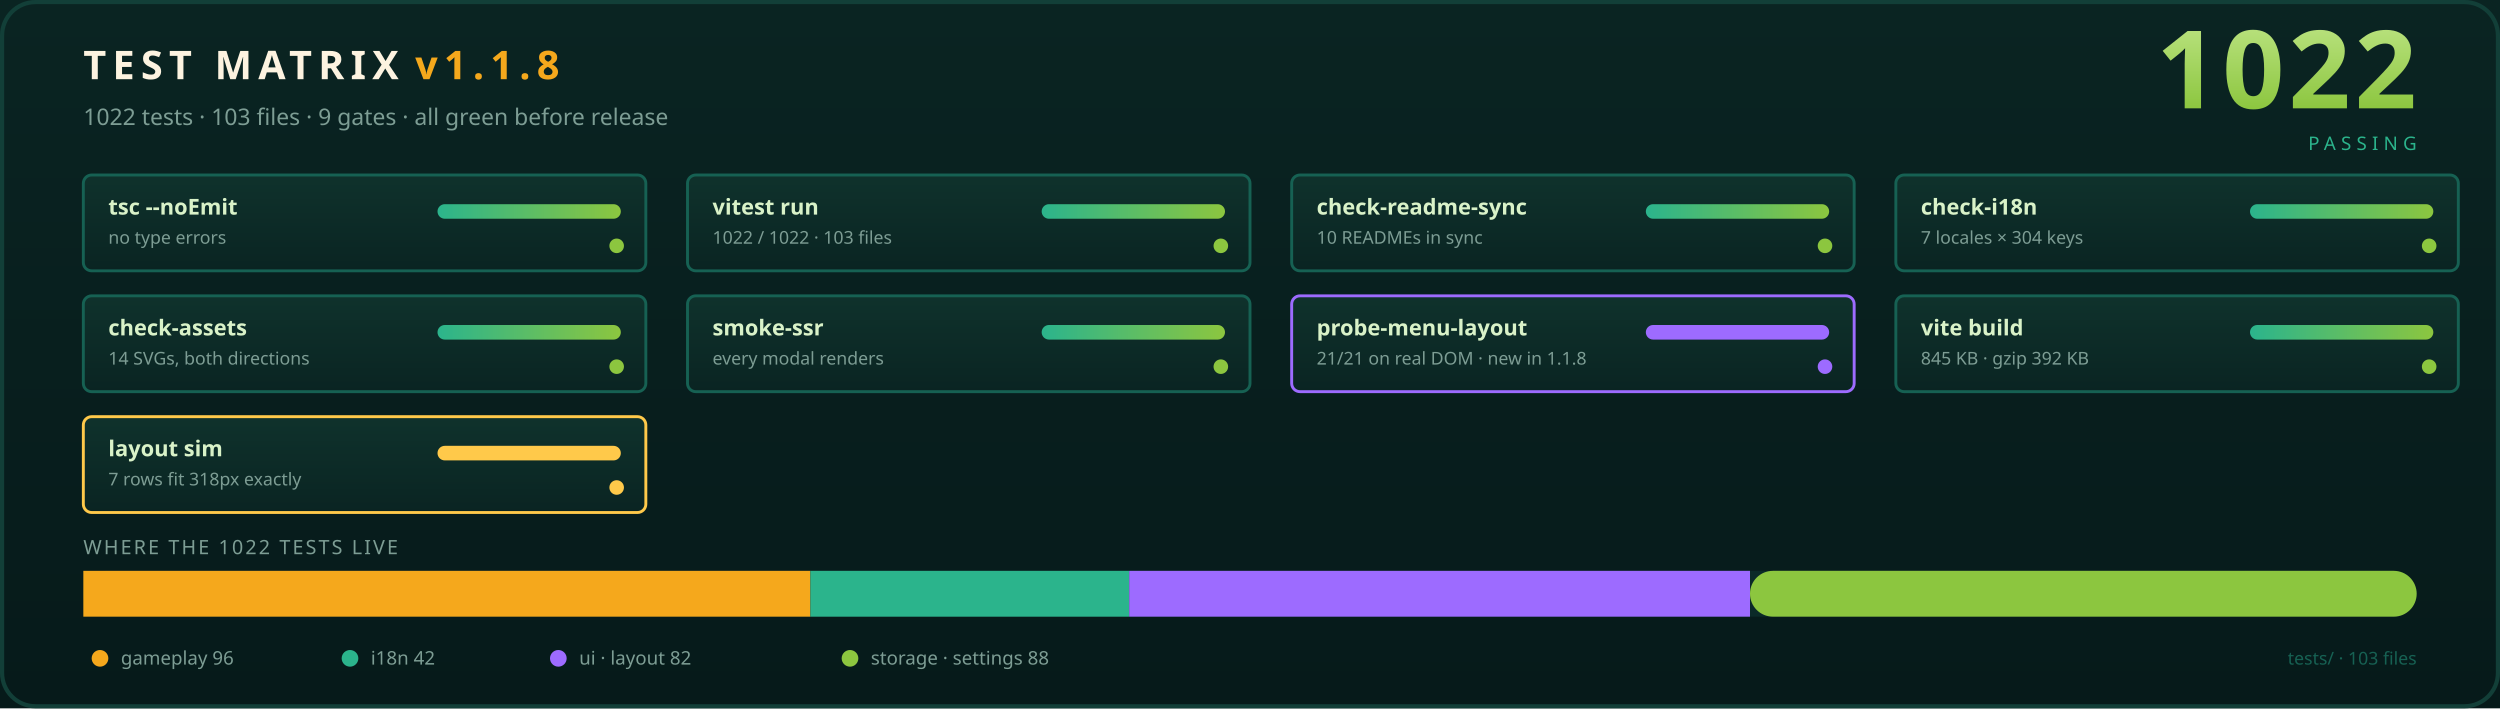
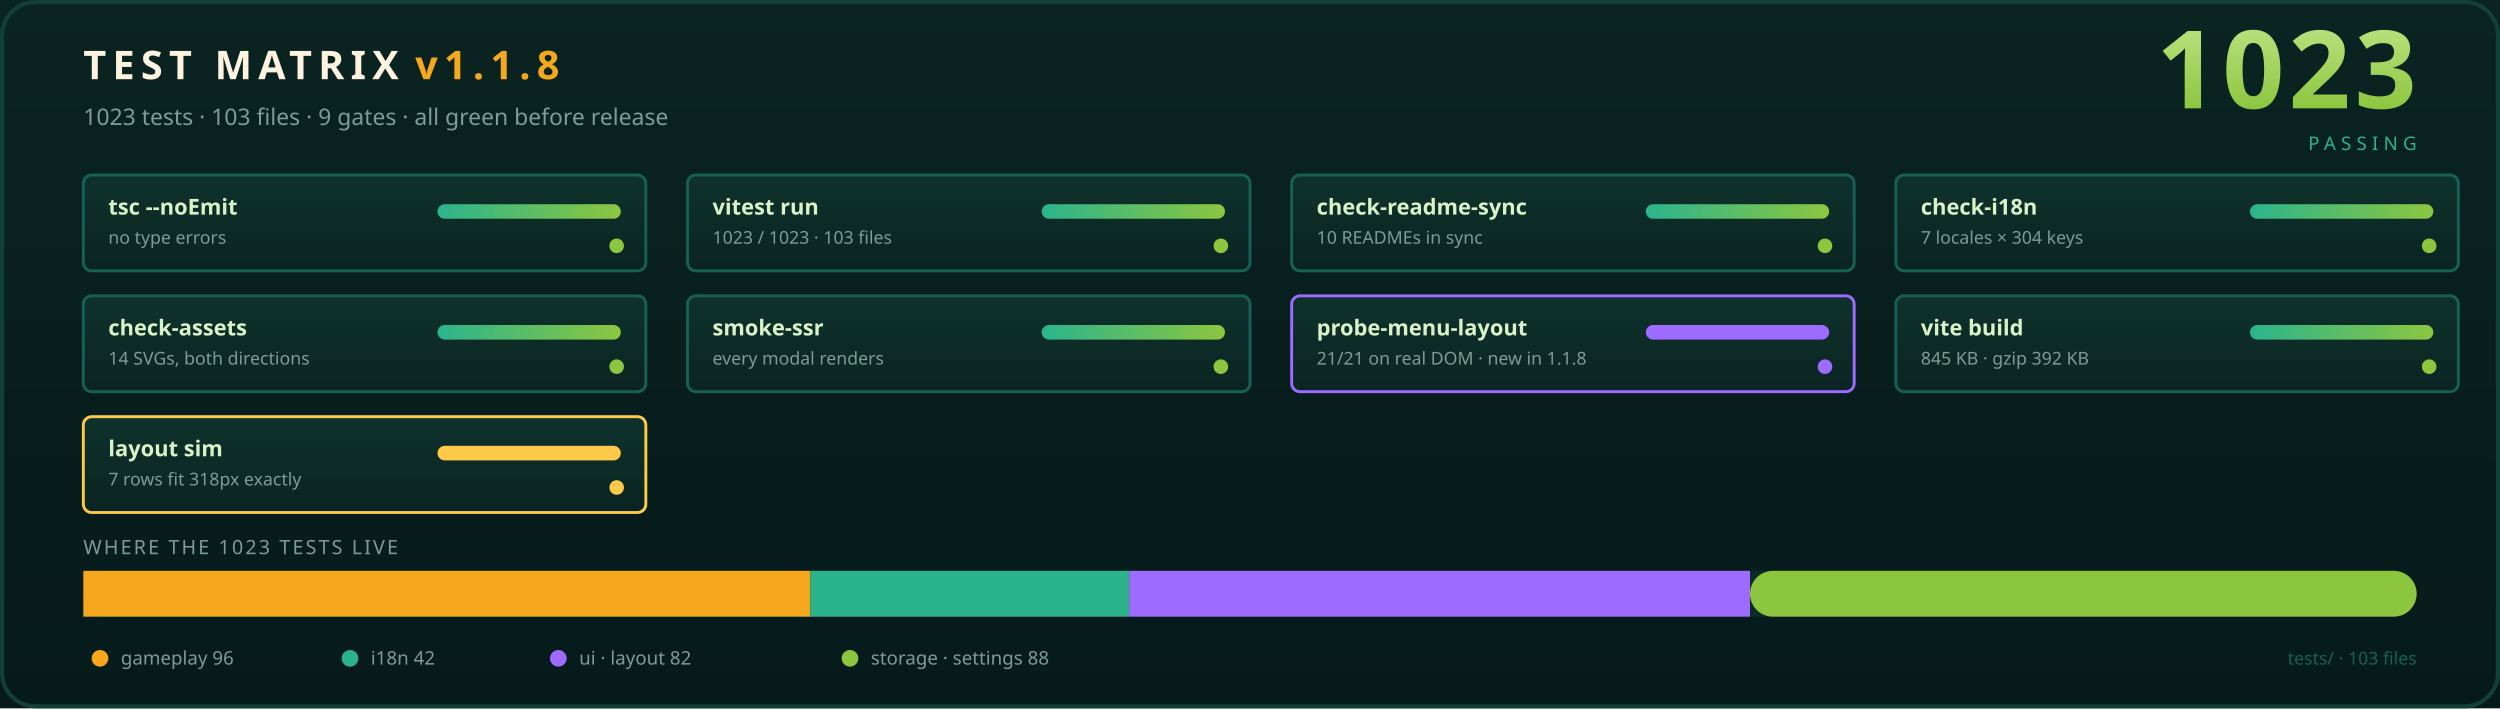
- <svg xmlns="http://www.w3.org/2000/svg" viewBox="0 0 1200 340" role="img" aria-label="Ma trận kiểm thử Lọ Chéo v1.1.8 — 1022 test trên 103 file, 9 cổng kiểm tra, phân bố theo nhóm (hoạt họa SMIL)">
+ <svg xmlns="http://www.w3.org/2000/svg" viewBox="0 0 1200 340" role="img" aria-label="Ma trận kiểm thử Lọ Chéo v1.1.8 — 1023 test trên 103 file, 9 cổng kiểm tra, phân bố theo nhóm (hoạt họa SMIL)">
  <defs>
    <filter id="tm-glow" x="-40%" y="-40%" width="180%" height="180%">
      <feGaussianBlur stdDeviation="4" result="b" />
      <feMerge>
        <feMergeNode in="b" />
        <feMergeNode in="SourceGraphic" />
      </feMerge>
    </filter>
    <linearGradient id="tmBg" x1="0" y1="0" x2="0" y2="1">
      <stop offset="0" stop-color="#0a2422" />
      <stop offset="1" stop-color="#061a1a" />
    </linearGradient>
    <linearGradient id="tmCard" x1="0" y1="0" x2="0" y2="1">
      <stop offset="0" stop-color="#0f322c" />
      <stop offset="1" stop-color="#0a2422" />
    </linearGradient>
    <linearGradient id="tmBar" x1="0" y1="0" x2="1" y2="0">
      <stop offset="0" stop-color="#2bb48c" />
      <stop offset="1" stop-color="#8cc63f" />
    </linearGradient>
    <linearGradient id="tmBig" x1="0" y1="0" x2="0" y2="1">
      <stop offset="0" stop-color="#b6e07a" />
      <stop offset="1" stop-color="#8cc63f" />
    </linearGradient>
  </defs>
  <rect width="1200" height="340" fill="url(#tmBg)" />
  <rect x="1" y="1" width="1198" height="338" rx="16" fill="none" stroke="#123f38" stroke-width="2" />
  <text x="40" y="38" font-family="'Arial Black','Bungee',sans-serif" font-weight="900" font-size="19" letter-spacing="3" fill="#fdf3e0">TEST MATRIX <tspan fill="#f5a81c">v1.1.8</tspan>
  </text>
-   <text x="40" y="60" font-family="system-ui,sans-serif" font-size="11" fill="#7d9d94">1022 tests · 103 files · 9 gates · all green before release</text>
-   <text x="1160" y="52" text-anchor="end" font-family="'Arial Black','Bungee',sans-serif" font-weight="900" font-size="52" fill="url(#tmBig)" letter-spacing="2">1022</text>
+   <text x="40" y="60" font-family="system-ui,sans-serif" font-size="11" fill="#7d9d94">1023 tests · 103 files · 9 gates · all green before release</text>
+   <text x="1160" y="52" text-anchor="end" font-family="'Arial Black','Bungee',sans-serif" font-weight="900" font-size="52" fill="url(#tmBig)" letter-spacing="2">1023</text>
  <text x="1160" y="72" text-anchor="end" font-family="system-ui,sans-serif" font-size="9" letter-spacing="2.5" fill="#2bb48c">PASSING</text>
  <g font-family="system-ui,sans-serif">
    <g transform="translate(40,84)">
      <rect width="270" height="46" rx="4" fill="url(#tmCard)" stroke="#166153" stroke-width="1.4" />
      <text x="12" y="19" font-size="10.5" fill="#d9f2c8" font-weight="700">tsc --noEmit</text>
      <text x="12" y="33" font-size="8.5" fill="#7d9d94">no type errors</text>
      <rect x="170" y="14" width="88" height="7" rx="3.5" fill="#0b2a28" />
      <rect x="170" y="14" width="88" height="7" rx="3.5" fill="url(#tmBar)">
        <animate attributeName="opacity" values="0.6;1;1;0.6" dur="9s" repeatCount="indefinite" />
      </rect>
      <circle cx="256" cy="34" r="3.5" fill="#8cc63f">
        <animate attributeName="opacity" values="1;0.3;1" dur="2.4s" repeatCount="indefinite" />
      </circle>
    </g>
    <g transform="translate(330,84)">
      <rect width="270" height="46" rx="4" fill="url(#tmCard)" stroke="#166153" stroke-width="1.4" />
      <text x="12" y="19" font-size="10.5" fill="#d9f2c8" font-weight="700">vitest run</text>
-       <text x="12" y="33" font-size="8.5" fill="#7d9d94">1022 / 1022 · 103 files</text>
+       <text x="12" y="33" font-size="8.5" fill="#7d9d94">1023 / 1023 · 103 files</text>
      <rect x="170" y="14" width="88" height="7" rx="3.5" fill="#0b2a28" />
      <rect x="170" y="14" width="88" height="7" rx="3.5" fill="url(#tmBar)">
        <animate attributeName="opacity" values="0.6;1;1;0.6" dur="9s" begin="0.6s" repeatCount="indefinite" />
      </rect>
      <circle cx="256" cy="34" r="3.5" fill="#8cc63f">
        <animate attributeName="opacity" values="1;0.3;1" dur="2.4s" begin="0.3s" repeatCount="indefinite" />
      </circle>
    </g>
    <g transform="translate(620,84)">
      <rect width="270" height="46" rx="4" fill="url(#tmCard)" stroke="#166153" stroke-width="1.4" />
      <text x="12" y="19" font-size="10.5" fill="#d9f2c8" font-weight="700">check-readme-sync</text>
      <text x="12" y="33" font-size="8.5" fill="#7d9d94">10 READMEs in sync</text>
      <rect x="170" y="14" width="88" height="7" rx="3.5" fill="#0b2a28" />
      <rect x="170" y="14" width="88" height="7" rx="3.5" fill="url(#tmBar)">
        <animate attributeName="opacity" values="0.6;1;1;0.6" dur="9s" begin="1.2s" repeatCount="indefinite" />
      </rect>
      <circle cx="256" cy="34" r="3.5" fill="#8cc63f">
        <animate attributeName="opacity" values="1;0.3;1" dur="2.4s" begin="0.6s" repeatCount="indefinite" />
      </circle>
    </g>
    <g transform="translate(910,84)">
      <rect width="270" height="46" rx="4" fill="url(#tmCard)" stroke="#166153" stroke-width="1.4" />
      <text x="12" y="19" font-size="10.5" fill="#d9f2c8" font-weight="700">check-i18n</text>
      <text x="12" y="33" font-size="8.5" fill="#7d9d94">7 locales × 304 keys</text>
      <rect x="170" y="14" width="88" height="7" rx="3.5" fill="#0b2a28" />
      <rect x="170" y="14" width="88" height="7" rx="3.5" fill="url(#tmBar)">
        <animate attributeName="opacity" values="0.6;1;1;0.6" dur="9s" begin="1.8s" repeatCount="indefinite" />
      </rect>
      <circle cx="256" cy="34" r="3.5" fill="#8cc63f">
        <animate attributeName="opacity" values="1;0.3;1" dur="2.4s" begin="0.9s" repeatCount="indefinite" />
      </circle>
    </g>
    <g transform="translate(40,142)">
      <rect width="270" height="46" rx="4" fill="url(#tmCard)" stroke="#166153" stroke-width="1.4" />
      <text x="12" y="19" font-size="10.5" fill="#d9f2c8" font-weight="700">check-assets</text>
      <text x="12" y="33" font-size="8.5" fill="#7d9d94">14 SVGs, both directions</text>
      <rect x="170" y="14" width="88" height="7" rx="3.5" fill="#0b2a28" />
      <rect x="170" y="14" width="88" height="7" rx="3.5" fill="url(#tmBar)">
        <animate attributeName="opacity" values="0.6;1;1;0.6" dur="9s" begin="2.4s" repeatCount="indefinite" />
      </rect>
      <circle cx="256" cy="34" r="3.5" fill="#8cc63f">
        <animate attributeName="opacity" values="1;0.3;1" dur="2.4s" begin="1.2s" repeatCount="indefinite" />
      </circle>
    </g>
    <g transform="translate(330,142)">
      <rect width="270" height="46" rx="4" fill="url(#tmCard)" stroke="#166153" stroke-width="1.4" />
      <text x="12" y="19" font-size="10.5" fill="#d9f2c8" font-weight="700">smoke-ssr</text>
      <text x="12" y="33" font-size="8.5" fill="#7d9d94">every modal renders</text>
      <rect x="170" y="14" width="88" height="7" rx="3.5" fill="#0b2a28" />
      <rect x="170" y="14" width="88" height="7" rx="3.5" fill="url(#tmBar)">
        <animate attributeName="opacity" values="0.6;1;1;0.6" dur="9s" begin="3s" repeatCount="indefinite" />
      </rect>
      <circle cx="256" cy="34" r="3.5" fill="#8cc63f">
        <animate attributeName="opacity" values="1;0.3;1" dur="2.4s" begin="1.5s" repeatCount="indefinite" />
      </circle>
    </g>
    <g transform="translate(620,142)">
      <rect width="270" height="46" rx="4" fill="url(#tmCard)" stroke="#9d6bff" stroke-width="1.4" />
      <text x="12" y="19" font-size="10.5" fill="#d9f2c8" font-weight="700">probe-menu-layout</text>
      <text x="12" y="33" font-size="8.5" fill="#7d9d94">21/21 on real DOM · new in 1.1.8</text>
      <rect x="170" y="14" width="88" height="7" rx="3.5" fill="#0b2a28" />
      <rect x="170" y="14" width="88" height="7" rx="3.5" fill="#9d6bff" />
      <circle cx="256" cy="34" r="3.5" fill="#9d6bff">
        <animate attributeName="opacity" values="1;0.3;1" dur="2.4s" begin="1.8s" repeatCount="indefinite" />
      </circle>
    </g>
    <g transform="translate(910,142)">
      <rect width="270" height="46" rx="4" fill="url(#tmCard)" stroke="#166153" stroke-width="1.4" />
      <text x="12" y="19" font-size="10.5" fill="#d9f2c8" font-weight="700">vite build</text>
      <text x="12" y="33" font-size="8.5" fill="#7d9d94">845 KB · gzip 392 KB</text>
      <rect x="170" y="14" width="88" height="7" rx="3.5" fill="#0b2a28" />
      <rect x="170" y="14" width="88" height="7" rx="3.5" fill="url(#tmBar)">
        <animate attributeName="opacity" values="0.6;1;1;0.6" dur="9s" begin="4.2s" repeatCount="indefinite" />
      </rect>
      <circle cx="256" cy="34" r="3.5" fill="#8cc63f">
        <animate attributeName="opacity" values="1;0.3;1" dur="2.4s" begin="2.1s" repeatCount="indefinite" />
      </circle>
    </g>
    <g transform="translate(40,200)">
      <rect width="270" height="46" rx="4" fill="url(#tmCard)" stroke="#ffc94a" stroke-width="1.4" />
      <text x="12" y="19" font-size="10.5" fill="#d9f2c8" font-weight="700">layout sim</text>
      <text x="12" y="33" font-size="8.5" fill="#7d9d94">7 rows fit 318px exactly</text>
      <rect x="170" y="14" width="88" height="7" rx="3.5" fill="#0b2a28" />
      <rect x="170" y="14" width="88" height="7" rx="3.5" fill="#ffc94a" />
      <circle cx="256" cy="34" r="3.5" fill="#ffc94a">
        <animate attributeName="opacity" values="1;0.3;1" dur="2.4s" begin="2.4s" repeatCount="indefinite" />
      </circle>
    </g>
  </g>
-   <text x="40" y="266" font-family="system-ui,sans-serif" font-size="9.5" letter-spacing="1" fill="#7d9d94">WHERE THE 1022 TESTS LIVE</text>
+   <text x="40" y="266" font-family="system-ui,sans-serif" font-size="9.5" letter-spacing="1" fill="#7d9d94">WHERE THE 1023 TESTS LIVE</text>
  <g transform="translate(40,274)">
    <rect width="1120" height="22" rx="11" fill="#0b2a28" />
    <rect x="0" y="0" width="349" height="22" fill="#f5a81c">
      <animate attributeName="opacity" values="0.55;1;1;0.55" dur="9s" begin="0s" repeatCount="indefinite" />
    </rect>
    <rect x="349" y="0" width="153" height="22" fill="#2bb48c">
      <animate attributeName="opacity" values="0.55;1;1;0.55" dur="9s" begin="0.8s" repeatCount="indefinite" />
    </rect>
    <rect x="502" y="0" width="298" height="22" fill="#9d6bff">
      <animate attributeName="opacity" values="0.55;1;1;0.55" dur="9s" begin="1.6s" repeatCount="indefinite" />
    </rect>
    <rect x="800" y="0" width="320" height="22" rx="11" fill="#8cc63f">
      <animate attributeName="opacity" values="0.55;1;1;0.55" dur="9s" begin="2.4s" repeatCount="indefinite" />
    </rect>
  </g>
  <g font-family="system-ui,sans-serif" font-size="9" fill="#7d9d94">
    <circle cx="48" cy="316" r="4" fill="#f5a81c" />
    <text x="58" y="319">gameplay 96</text>
    <circle cx="168" cy="316" r="4" fill="#2bb48c" />
    <text x="178" y="319">i18n 42</text>
    <circle cx="268" cy="316" r="4" fill="#9d6bff" />
    <text x="278" y="319">ui · layout 82</text>
    <circle cx="408" cy="316" r="4" fill="#8cc63f" />
    <text x="418" y="319">storage · settings 88</text>
  </g>
  <text x="1160" y="319" text-anchor="end" font-family="system-ui,sans-serif" font-size="8.5" fill="#166153">tests/ · 103 files</text>
</svg>
